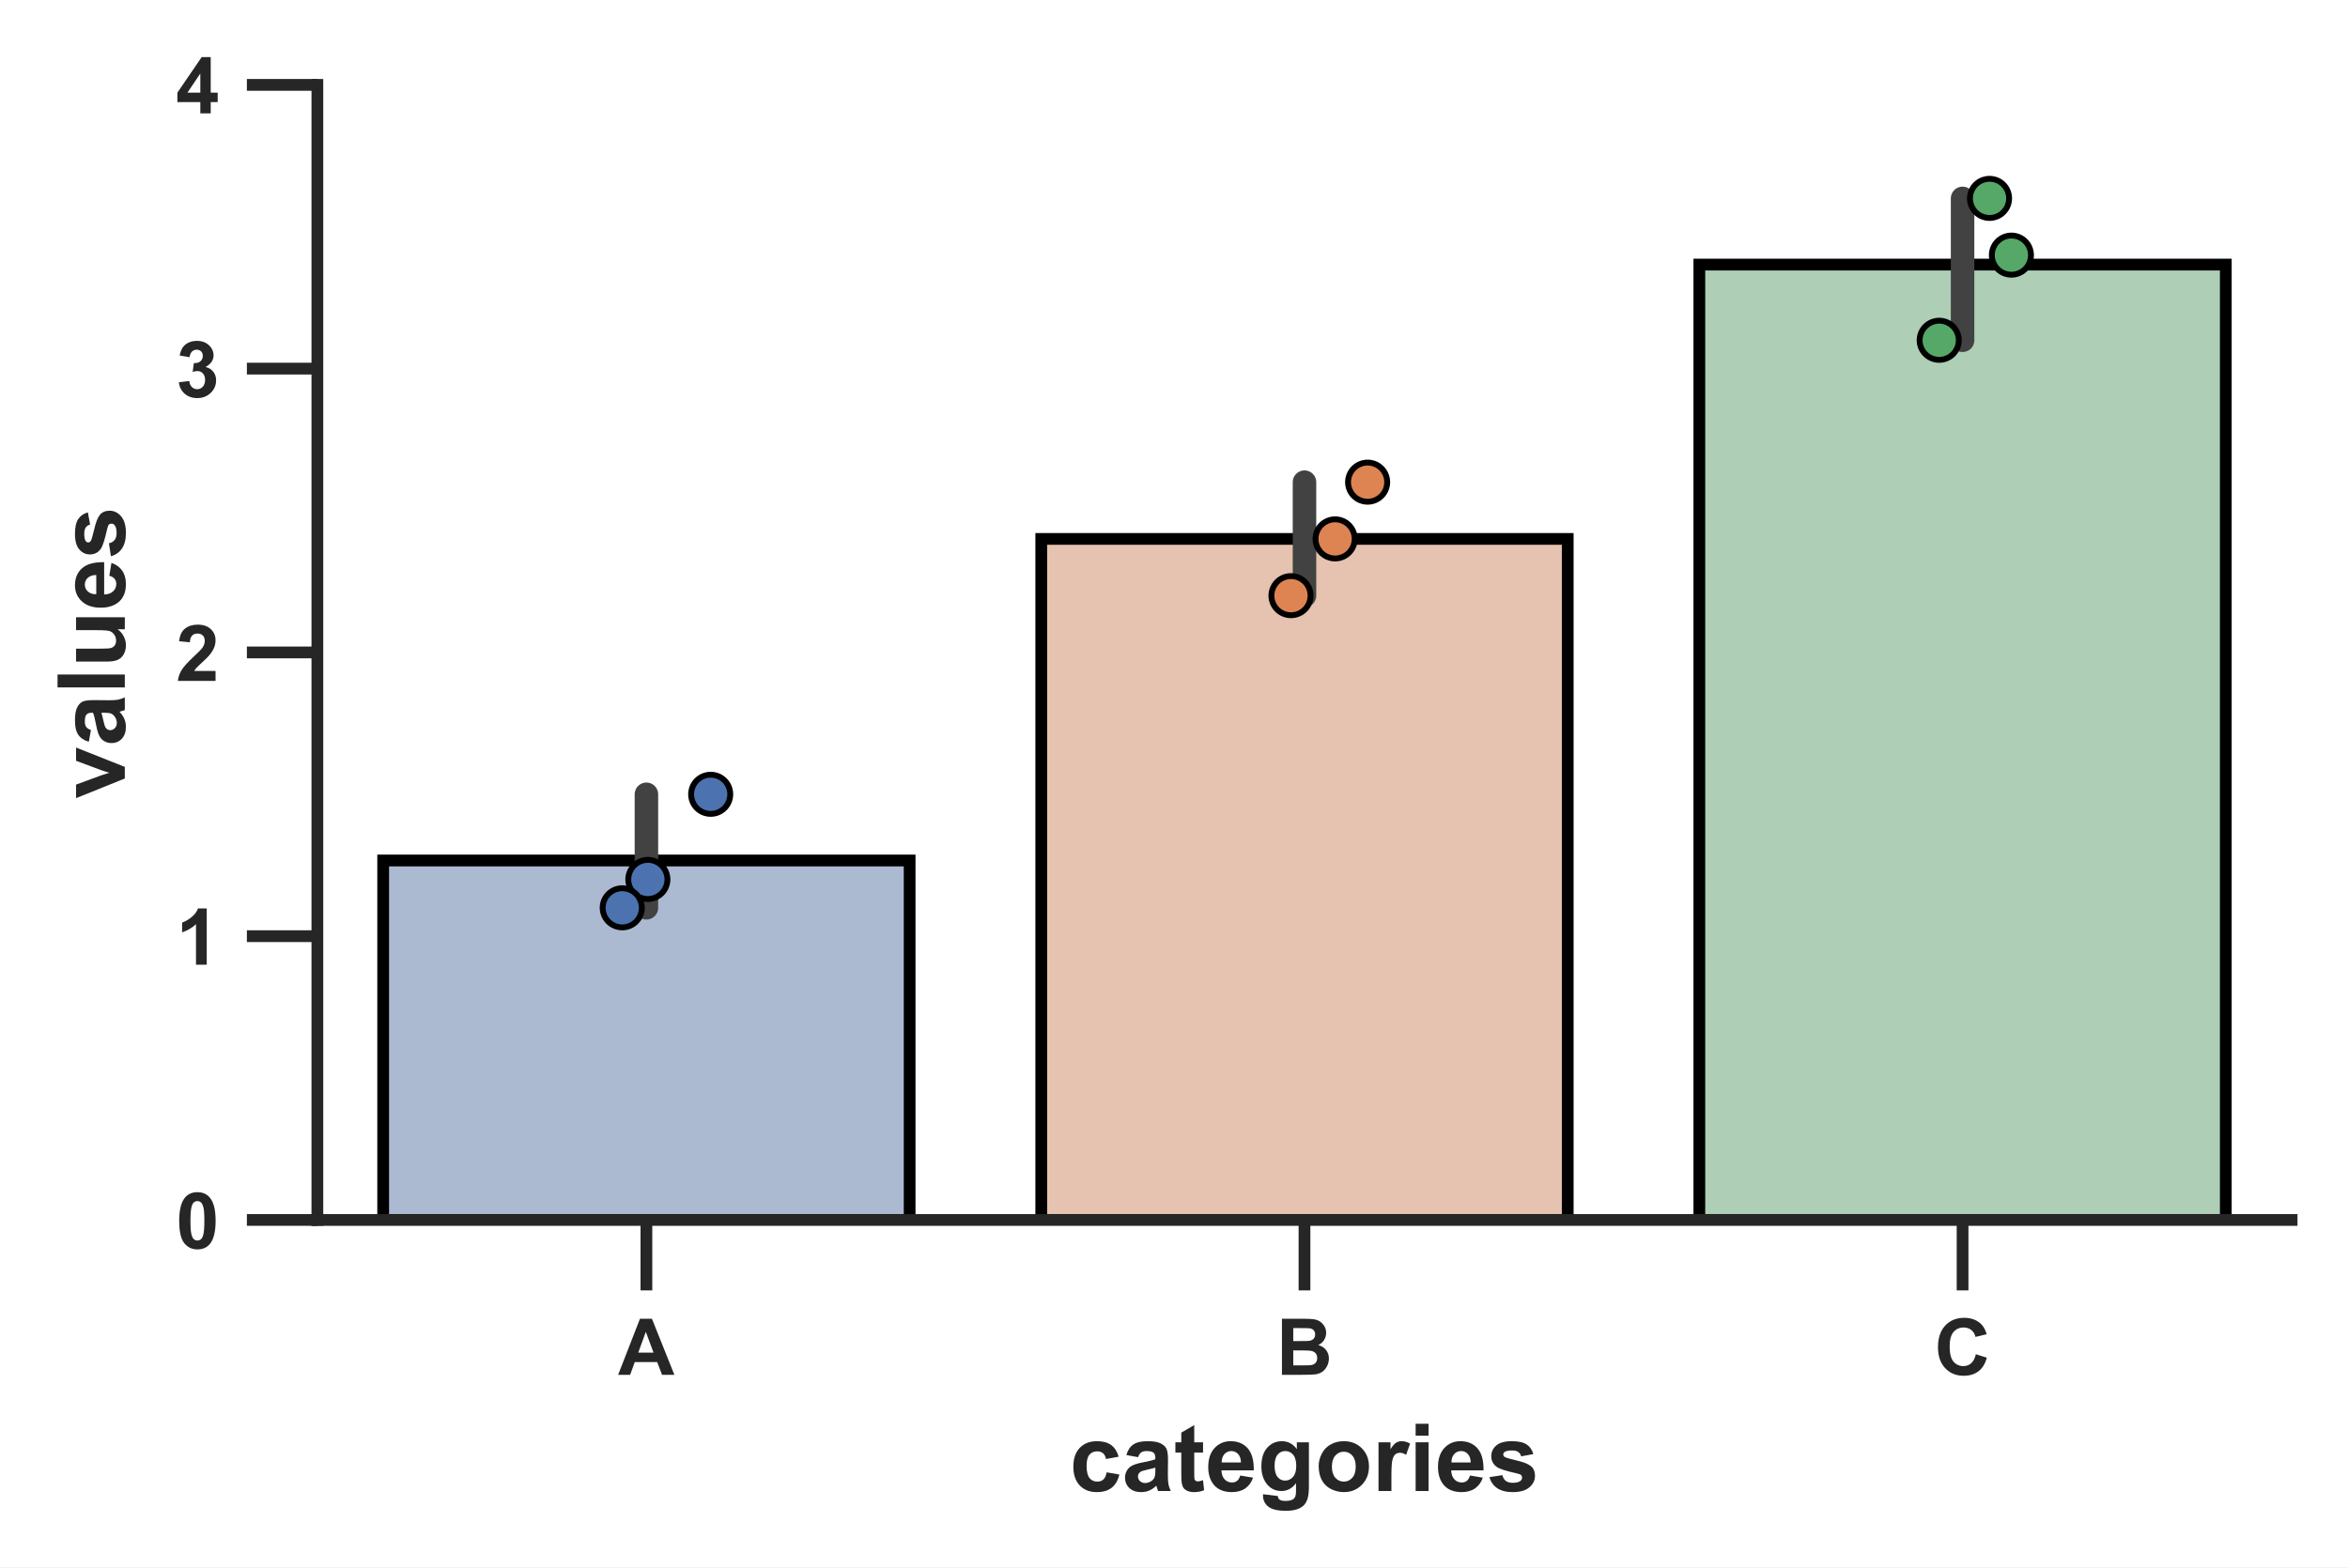
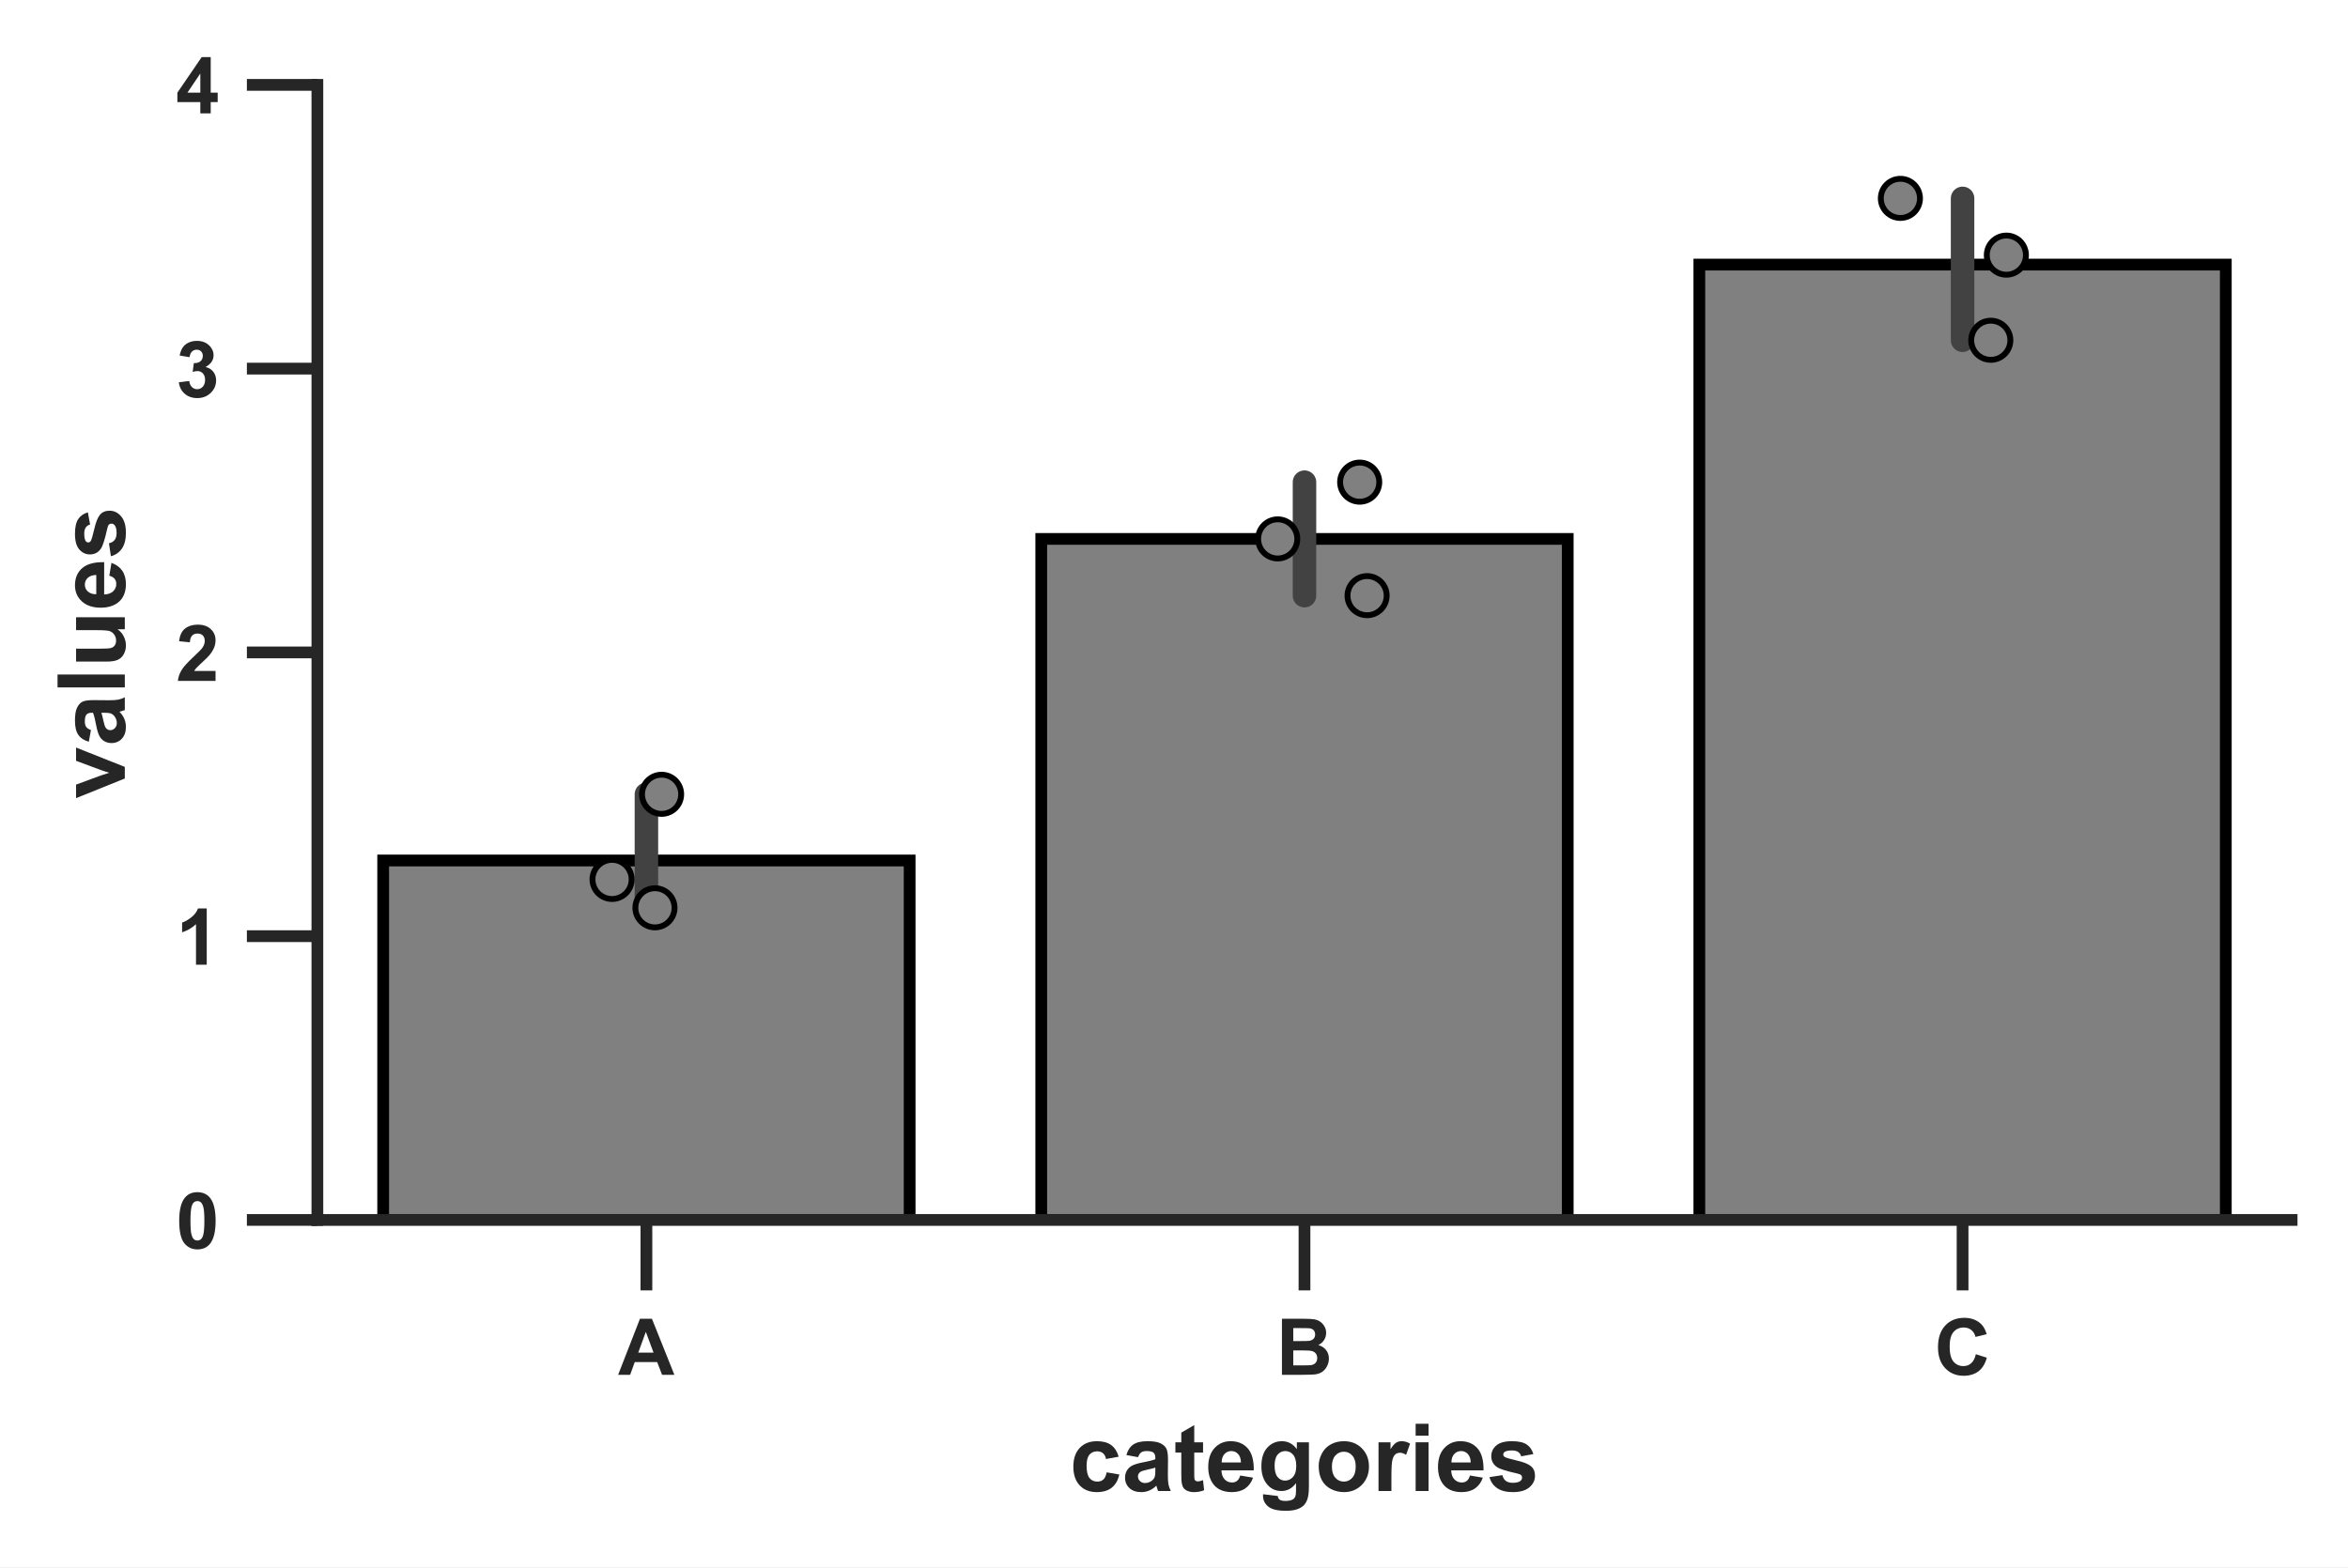
<svg xmlns="http://www.w3.org/2000/svg" xmlns:xlink="http://www.w3.org/1999/xlink" width="299.801pt" height="200.16pt" viewBox="0 0 299.801 200.16" version="1.1">
  <defs>
    <style type="text/css">*{stroke-linejoin: round; stroke-linecap: butt}</style>
  </defs>
  <g id="figure_1">
    <g id="patch_1">
      <path d="M 0 200.16  L 299.801 200.16  L 299.801 0  L 0 0  z " style="fill: #ffffff" />
    </g>
    <g id="axes_1">
      <g id="patch_2">
        <path d="M 40.523 155.814  L 292.601 155.814  L 292.601 10.84  L 40.523 10.84  z " style="fill: #ffffff" />
      </g>
      <g id="matplotlib.axis_1">
        <g id="xtick_1">
          <g id="line2d_1">
            <defs>
-               <path id="me48c3d2723" d="M 0 0  L 0 9  " style="stroke: #262626; stroke-width: 1.5" />
-             </defs>
-             <g>
-               <use xlink:href="#me48c3d2723" x="82.536" y="155.814" style="stroke: #262626; stroke-width: 1.5" />
+               <path id="m3c9818fab5" d="M 0 0  L 0 9  " style="stroke: #262626; stroke-width: 1.5" />
+             </defs>
+             <g>
+               <use xlink:href="#m3c9818fab5" x="82.536" y="155.814" style="stroke: #262626; stroke-width: 1.5" />
            </g>
          </g>
          <g id="text_1">
            <g style="fill: #262626" transform="translate(78.92477 175.5938) scale(0.1 -0.1)">
              <defs>
                <path id="Arial-BoldMT-24" d="M 4597 0  L 3591 0  L 3191 1041  L 1359 1041  L 981 0  L 0 0  L 1784 4581  L 2763 4581  L 4597 0  z M 2894 1813  L 2263 3513  L 1644 1813  L 2894 1813  z " transform="scale(0.015625)" />
              </defs>
              <use xlink:href="#Arial-BoldMT-24" />
            </g>
          </g>
        </g>
        <g id="xtick_2">
          <g id="line2d_2">
            <g>
-               <use xlink:href="#me48c3d2723" x="166.562" y="155.814" style="stroke: #262626; stroke-width: 1.5" />
+               <use xlink:href="#m3c9818fab5" x="166.562" y="155.814" style="stroke: #262626; stroke-width: 1.5" />
            </g>
          </g>
          <g id="text_2">
            <g style="fill: #262626" transform="translate(162.9509 175.5938) scale(0.1 -0.1)">
              <defs>
                <path id="Arial-BoldMT-25" d="M 469 4581  L 2300 4581  Q 2844 4581 3111 4536  Q 3378 4491 3589 4347  Q 3800 4203 3940 3964  Q 4081 3725 4081 3428  Q 4081 3106 3907 2837  Q 3734 2569 3438 2434  Q 3856 2313 4081 2019  Q 4306 1725 4306 1328  Q 4306 1016 4161 720  Q 4016 425 3764 248  Q 3513 72 3144 31  Q 2913 6 2028 0  L 469 0  L 469 4581  z M 1394 3819  L 1394 2759  L 2000 2759  Q 2541 2759 2672 2775  Q 2909 2803 3045 2939  Q 3181 3075 3181 3297  Q 3181 3509 3064 3642  Q 2947 3775 2716 3803  Q 2578 3819 1925 3819  L 1394 3819  z M 1394 1997  L 1394 772  L 2250 772  Q 2750 772 2884 800  Q 3091 838 3220 983  Q 3350 1128 3350 1372  Q 3350 1578 3250 1722  Q 3150 1866 2961 1931  Q 2772 1997 2141 1997  L 1394 1997  z " transform="scale(0.015625)" />
              </defs>
              <use xlink:href="#Arial-BoldMT-25" />
            </g>
          </g>
        </g>
        <g id="xtick_3">
          <g id="line2d_3">
            <g>
-               <use xlink:href="#me48c3d2723" x="250.588" y="155.814" style="stroke: #262626; stroke-width: 1.5" />
+               <use xlink:href="#m3c9818fab5" x="250.588" y="155.814" style="stroke: #262626; stroke-width: 1.5" />
            </g>
          </g>
          <g id="text_3">
            <g style="fill: #262626" transform="translate(246.977 175.5938) scale(0.1 -0.1)">
              <defs>
                <path id="Arial-BoldMT-26" d="M 3397 1684  L 4294 1400  Q 4088 650 3608 286  Q 3128 -78 2391 -78  Q 1478 -78 890 545  Q 303 1169 303 2250  Q 303 3394 893 4026  Q 1484 4659 2447 4659  Q 3288 4659 3813 4163  Q 4125 3869 4281 3319  L 3366 3100  Q 3284 3456 3026 3662  Q 2769 3869 2400 3869  Q 1891 3869 1573 3503  Q 1256 3138 1256 2319  Q 1256 1450 1568 1081  Q 1881 713 2381 713  Q 2750 713 3015 947  Q 3281 1181 3397 1684  z " transform="scale(0.015625)" />
              </defs>
              <use xlink:href="#Arial-BoldMT-26" />
            </g>
          </g>
        </g>
        <g id="text_4">
          <g style="fill: #262626" transform="translate(136.5496 190.4346) scale(0.12 -0.12)">
            <defs>
              <path id="Arial-BoldMT-46" d="M 3353 2338  L 2488 2181  Q 2444 2441 2289 2572  Q 2134 2703 1888 2703  Q 1559 2703 1364 2476  Q 1169 2250 1169 1719  Q 1169 1128 1367 884  Q 1566 641 1900 641  Q 2150 641 2309 783  Q 2469 925 2534 1272  L 3397 1125  Q 3263 531 2881 228  Q 2500 -75 1859 -75  Q 1131 -75 698 384  Q 266 844 266 1656  Q 266 2478 700 2936  Q 1134 3394 1875 3394  Q 2481 3394 2839 3133  Q 3197 2872 3353 2338  z " transform="scale(0.015625)" />
              <path id="Arial-BoldMT-44" d="M 1116 2306  L 319 2450  Q 453 2931 781 3162  Q 1109 3394 1756 3394  Q 2344 3394 2631 3255  Q 2919 3116 3036 2902  Q 3153 2688 3153 2116  L 3144 1091  Q 3144 653 3186 445  Q 3228 238 3344 0  L 2475 0  Q 2441 88 2391 259  Q 2369 338 2359 363  Q 2134 144 1878 34  Q 1622 -75 1331 -75  Q 819 -75 523 203  Q 228 481 228 906  Q 228 1188 362 1408  Q 497 1628 739 1745  Q 981 1863 1438 1950  Q 2053 2066 2291 2166  L 2291 2253  Q 2291 2506 2166 2614  Q 2041 2722 1694 2722  Q 1459 2722 1328 2630  Q 1197 2538 1116 2306  z M 2291 1594  Q 2122 1538 1756 1459  Q 1391 1381 1278 1306  Q 1106 1184 1106 997  Q 1106 813 1243 678  Q 1381 544 1594 544  Q 1831 544 2047 700  Q 2206 819 2256 991  Q 2291 1103 2291 1419  L 2291 1594  z " transform="scale(0.015625)" />
              <path id="Arial-BoldMT-57" d="M 1981 3319  L 1981 2619  L 1381 2619  L 1381 1281  Q 1381 875 1398 808  Q 1416 741 1477 697  Q 1538 653 1625 653  Q 1747 653 1978 738  L 2053 56  Q 1747 -75 1359 -75  Q 1122 -75 931 4  Q 741 84 652 211  Q 563 338 528 553  Q 500 706 500 1172  L 500 2619  L 97 2619  L 97 3319  L 500 3319  L 500 3978  L 1381 4491  L 1381 3319  L 1981 3319  z " transform="scale(0.015625)" />
              <path id="Arial-BoldMT-48" d="M 2381 1056  L 3256 909  Q 3088 428 2723 176  Q 2359 -75 1813 -75  Q 947 -75 531 491  Q 203 944 203 1634  Q 203 2459 634 2926  Q 1066 3394 1725 3394  Q 2466 3394 2894 2905  Q 3322 2416 3303 1406  L 1103 1406  Q 1113 1016 1316 798  Q 1519 581 1822 581  Q 2028 581 2168 693  Q 2309 806 2381 1056  z M 2431 1944  Q 2422 2325 2234 2523  Q 2047 2722 1778 2722  Q 1491 2722 1303 2513  Q 1116 2303 1119 1944  L 2431 1944  z " transform="scale(0.015625)" />
              <path id="Arial-BoldMT-4a" d="M 378 -219  L 1381 -341  Q 1406 -516 1497 -581  Q 1622 -675 1891 -675  Q 2234 -675 2406 -572  Q 2522 -503 2581 -350  Q 2622 -241 2622 53  L 2622 538  Q 2228 0 1628 0  Q 959 0 569 566  Q 263 1013 263 1678  Q 263 2513 664 2953  Q 1066 3394 1663 3394  Q 2278 3394 2678 2853  L 2678 3319  L 3500 3319  L 3500 341  Q 3500 -247 3403 -537  Q 3306 -828 3131 -993  Q 2956 -1159 2664 -1253  Q 2372 -1347 1925 -1347  Q 1081 -1347 728 -1058  Q 375 -769 375 -325  Q 375 -281 378 -219  z M 1163 1728  Q 1163 1200 1367 954  Q 1572 709 1872 709  Q 2194 709 2416 961  Q 2638 1213 2638 1706  Q 2638 2222 2425 2472  Q 2213 2722 1888 2722  Q 1572 2722 1367 2476  Q 1163 2231 1163 1728  z " transform="scale(0.015625)" />
              <path id="Arial-BoldMT-52" d="M 256 1706  Q 256 2144 472 2553  Q 688 2963 1083 3178  Q 1478 3394 1966 3394  Q 2719 3394 3200 2905  Q 3681 2416 3681 1669  Q 3681 916 3195 420  Q 2709 -75 1972 -75  Q 1516 -75 1102 131  Q 688 338 472 736  Q 256 1134 256 1706  z M 1156 1659  Q 1156 1166 1390 903  Q 1625 641 1969 641  Q 2313 641 2545 903  Q 2778 1166 2778 1666  Q 2778 2153 2545 2415  Q 2313 2678 1969 2678  Q 1625 2678 1390 2415  Q 1156 2153 1156 1659  z " transform="scale(0.015625)" />
              <path id="Arial-BoldMT-55" d="M 1300 0  L 422 0  L 422 3319  L 1238 3319  L 1238 2847  Q 1447 3181 1614 3287  Q 1781 3394 1994 3394  Q 2294 3394 2572 3228  L 2300 2463  Q 2078 2606 1888 2606  Q 1703 2606 1575 2504  Q 1447 2403 1373 2137  Q 1300 1872 1300 1025  L 1300 0  z " transform="scale(0.015625)" />
              <path id="Arial-BoldMT-4c" d="M 459 3769  L 459 4581  L 1338 4581  L 1338 3769  L 459 3769  z M 459 0  L 459 3319  L 1338 3319  L 1338 0  L 459 0  z " transform="scale(0.015625)" />
              <path id="Arial-BoldMT-56" d="M 150 947  L 1031 1081  Q 1088 825 1259 692  Q 1431 559 1741 559  Q 2081 559 2253 684  Q 2369 772 2369 919  Q 2369 1019 2306 1084  Q 2241 1147 2013 1200  Q 950 1434 666 1628  Q 272 1897 272 2375  Q 272 2806 612 3100  Q 953 3394 1669 3394  Q 2350 3394 2681 3172  Q 3013 2950 3138 2516  L 2309 2363  Q 2256 2556 2107 2659  Q 1959 2763 1684 2763  Q 1338 2763 1188 2666  Q 1088 2597 1088 2488  Q 1088 2394 1175 2328  Q 1294 2241 1995 2081  Q 2697 1922 2975 1691  Q 3250 1456 3250 1038  Q 3250 581 2869 253  Q 2488 -75 1741 -75  Q 1063 -75 667 200  Q 272 475 150 947  z " transform="scale(0.015625)" />
            </defs>
            <use xlink:href="#Arial-BoldMT-46" />
            <use xlink:href="#Arial-BoldMT-44" transform="translate(55.60938 0)" />
            <use xlink:href="#Arial-BoldMT-57" transform="translate(111.2188 0)" />
            <use xlink:href="#Arial-BoldMT-48" transform="translate(144.5156 0)" />
            <use xlink:href="#Arial-BoldMT-4a" transform="translate(200.125 0)" />
            <use xlink:href="#Arial-BoldMT-52" transform="translate(261.2031 0)" />
            <use xlink:href="#Arial-BoldMT-55" transform="translate(322.2812 0)" />
            <use xlink:href="#Arial-BoldMT-4c" transform="translate(361.2031 0)" />
            <use xlink:href="#Arial-BoldMT-48" transform="translate(388.9844 0)" />
            <use xlink:href="#Arial-BoldMT-56" transform="translate(444.5938 0)" />
          </g>
        </g>
      </g>
      <g id="matplotlib.axis_2">
        <g id="ytick_1">
          <g id="line2d_4">
            <defs>
-               <path id="m2c0b001995" d="M 0 0  L -9 0  " style="stroke: #262626; stroke-width: 1.5" />
-             </defs>
-             <g>
-               <use xlink:href="#m2c0b001995" x="40.523" y="155.814" style="stroke: #262626; stroke-width: 1.5" />
+               <path id="maef9ebc484" d="M 0 0  L -9 0  " style="stroke: #262626; stroke-width: 1.5" />
+             </defs>
+             <g>
+               <use xlink:href="#maef9ebc484" x="40.523" y="155.814" style="stroke: #262626; stroke-width: 1.5" />
            </g>
          </g>
          <g id="text_5">
            <g style="fill: #262626" transform="translate(22.46172 159.4537) scale(0.1 -0.1)">
              <defs>
                <path id="Arial-BoldMT-13" d="M 1756 4600  Q 2422 4600 2797 4125  Q 3244 3563 3244 2259  Q 3244 959 2794 391  Q 2422 -78 1756 -78  Q 1088 -78 678 436  Q 269 950 269 2269  Q 269 3563 719 4131  Q 1091 4600 1756 4600  z M 1756 3872  Q 1597 3872 1472 3770  Q 1347 3669 1278 3406  Q 1188 3066 1188 2259  Q 1188 1453 1269 1151  Q 1350 850 1473 750  Q 1597 650 1756 650  Q 1916 650 2041 751  Q 2166 853 2234 1116  Q 2325 1453 2325 2259  Q 2325 3066 2244 3367  Q 2163 3669 2039 3770  Q 1916 3872 1756 3872  z " transform="scale(0.015625)" />
              </defs>
              <use xlink:href="#Arial-BoldMT-13" />
            </g>
          </g>
        </g>
        <g id="ytick_2">
          <g id="line2d_5">
            <g>
-               <use xlink:href="#m2c0b001995" x="40.523" y="119.57" style="stroke: #262626; stroke-width: 1.5" />
+               <use xlink:href="#maef9ebc484" x="40.523" y="119.57" style="stroke: #262626; stroke-width: 1.5" />
            </g>
          </g>
          <g id="text_6">
            <g style="fill: #262626" transform="translate(22.46172 123.2103) scale(0.1 -0.1)">
              <defs>
                <path id="Arial-BoldMT-14" d="M 2519 0  L 1641 0  L 1641 3309  Q 1159 2859 506 2644  L 506 3441  Q 850 3553 1253 3867  Q 1656 4181 1806 4600  L 2519 4600  L 2519 0  z " transform="scale(0.015625)" />
              </defs>
              <use xlink:href="#Arial-BoldMT-14" />
            </g>
          </g>
        </g>
        <g id="ytick_3">
          <g id="line2d_6">
            <g>
-               <use xlink:href="#m2c0b001995" x="40.523" y="83.327" style="stroke: #262626; stroke-width: 1.5" />
+               <use xlink:href="#maef9ebc484" x="40.523" y="83.327" style="stroke: #262626; stroke-width: 1.5" />
            </g>
          </g>
          <g id="text_7">
            <g style="fill: #262626" transform="translate(22.46172 86.96696) scale(0.1 -0.1)">
              <defs>
                <path id="Arial-BoldMT-15" d="M 3238 816  L 3238 0  L 159 0  Q 209 463 459 877  Q 709 1291 1447 1975  Q 2041 2528 2175 2725  Q 2356 2997 2356 3263  Q 2356 3556 2198 3714  Q 2041 3872 1763 3872  Q 1488 3872 1325 3706  Q 1163 3541 1138 3156  L 263 3244  Q 341 3969 753 4284  Q 1166 4600 1784 4600  Q 2463 4600 2850 4234  Q 3238 3869 3238 3325  Q 3238 3016 3127 2736  Q 3016 2456 2775 2150  Q 2616 1947 2200 1565  Q 1784 1184 1673 1059  Q 1563 934 1494 816  L 3238 816  z " transform="scale(0.015625)" />
              </defs>
              <use xlink:href="#Arial-BoldMT-15" />
            </g>
          </g>
        </g>
        <g id="ytick_4">
          <g id="line2d_7">
            <g>
-               <use xlink:href="#m2c0b001995" x="40.523" y="47.083" style="stroke: #262626; stroke-width: 1.5" />
+               <use xlink:href="#maef9ebc484" x="40.523" y="47.083" style="stroke: #262626; stroke-width: 1.5" />
            </g>
          </g>
          <g id="text_8">
            <g style="fill: #262626" transform="translate(22.46172 50.72362) scale(0.1 -0.1)">
              <defs>
                <path id="Arial-BoldMT-16" d="M 241 1216  L 1091 1319  Q 1131 994 1309 822  Q 1488 650 1741 650  Q 2013 650 2198 856  Q 2384 1063 2384 1413  Q 2384 1744 2206 1937  Q 2028 2131 1772 2131  Q 1603 2131 1369 2066  L 1466 2781  Q 1822 2772 2009 2936  Q 2197 3100 2197 3372  Q 2197 3603 2059 3740  Q 1922 3878 1694 3878  Q 1469 3878 1309 3722  Q 1150 3566 1116 3266  L 306 3403  Q 391 3819 561 4067  Q 731 4316 1036 4458  Q 1341 4600 1719 4600  Q 2366 4600 2756 4188  Q 3078 3850 3078 3425  Q 3078 2822 2419 2463  Q 2813 2378 3048 2084  Q 3284 1791 3284 1375  Q 3284 772 2843 347  Q 2403 -78 1747 -78  Q 1125 -78 715 280  Q 306 638 241 1216  z " transform="scale(0.015625)" />
              </defs>
              <use xlink:href="#Arial-BoldMT-16" />
            </g>
          </g>
        </g>
        <g id="ytick_5">
          <g id="line2d_8">
            <g>
-               <use xlink:href="#m2c0b001995" x="40.523" y="10.84" style="stroke: #262626; stroke-width: 1.5" />
+               <use xlink:href="#maef9ebc484" x="40.523" y="10.84" style="stroke: #262626; stroke-width: 1.5" />
            </g>
          </g>
          <g id="text_9">
            <g style="fill: #262626" transform="translate(22.46172 14.48027) scale(0.1 -0.1)">
              <defs>
                <path id="Arial-BoldMT-17" d="M 1994 0  L 1994 922  L 119 922  L 119 1691  L 2106 4600  L 2844 4600  L 2844 1694  L 3413 1694  L 3413 922  L 2844 922  L 2844 0  L 1994 0  z M 1994 1694  L 1994 3259  L 941 1694  L 1994 1694  z " transform="scale(0.015625)" />
              </defs>
              <use xlink:href="#Arial-BoldMT-17" />
            </g>
          </g>
        </g>
        <g id="text_10">
          <g style="fill: #262626" transform="translate(15.93633 102.0046) rotate(-90) scale(0.12 -0.12)">
            <defs>
              <path id="Arial-BoldMT-59" d="M 1372 0  L 34 3319  L 956 3319  L 1581 1625  L 1763 1059  Q 1834 1275 1853 1344  Q 1897 1484 1947 1625  L 2578 3319  L 3481 3319  L 2163 0  L 1372 0  z " transform="scale(0.015625)" />
              <path id="Arial-BoldMT-4f" d="M 459 0  L 459 4581  L 1338 4581  L 1338 0  L 459 0  z " transform="scale(0.015625)" />
              <path id="Arial-BoldMT-58" d="M 2644 0  L 2644 497  Q 2463 231 2167 78  Q 1872 -75 1544 -75  Q 1209 -75 943 72  Q 678 219 559 484  Q 441 750 441 1219  L 441 3319  L 1319 3319  L 1319 1794  Q 1319 1094 1367 936  Q 1416 778 1544 686  Q 1672 594 1869 594  Q 2094 594 2272 717  Q 2450 841 2515 1023  Q 2581 1206 2581 1919  L 2581 3319  L 3459 3319  L 3459 0  L 2644 0  z " transform="scale(0.015625)" />
            </defs>
            <use xlink:href="#Arial-BoldMT-59" />
            <use xlink:href="#Arial-BoldMT-44" transform="translate(55.60938 0)" />
            <use xlink:href="#Arial-BoldMT-4f" transform="translate(111.2188 0)" />
            <use xlink:href="#Arial-BoldMT-58" transform="translate(139 0)" />
            <use xlink:href="#Arial-BoldMT-48" transform="translate(200.0781 0)" />
            <use xlink:href="#Arial-BoldMT-56" transform="translate(255.6875 0)" />
          </g>
        </g>
      </g>
      <g id="patch_3">
-         <path d="M 48.925 155.814  L 116.146 155.814  L 116.146 109.905  L 48.925 109.905  z " clip-path="url(#pf408900fa4)" style="fill: #5875a4; fill-opacity: 0.5; stroke: #000000; stroke-width: 1.5; stroke-linejoin: miter" />
+         <path d="M 48.925 155.814  L 116.146 155.814  L 116.146 109.905  L 48.925 109.905  z " clip-path="url(#p06ae94c7d9)" style="fill: #808080; stroke: #000000; stroke-width: 1.5; stroke-linejoin: miter" />
      </g>
      <g id="patch_4">
-         <path d="M 132.951 155.814  L 200.172 155.814  L 200.172 68.829  L 132.951 68.829  z " clip-path="url(#pf408900fa4)" style="fill: #cc8963; fill-opacity: 0.5; stroke: #000000; stroke-width: 1.5; stroke-linejoin: miter" />
+         <path d="M 132.951 155.814  L 200.172 155.814  L 200.172 68.829  L 132.951 68.829  z " clip-path="url(#p06ae94c7d9)" style="fill: #808080; stroke: #000000; stroke-width: 1.5; stroke-linejoin: miter" />
      </g>
      <g id="patch_5">
-         <path d="M 216.977 155.814  L 284.198 155.814  L 284.198 33.794  L 216.977 33.794  z " clip-path="url(#pf408900fa4)" style="fill: #5f9e6e; fill-opacity: 0.5; stroke: #000000; stroke-width: 1.5; stroke-linejoin: miter" />
+         <path d="M 216.977 155.814  L 284.198 155.814  L 284.198 33.794  L 216.977 33.794  z " clip-path="url(#p06ae94c7d9)" style="fill: #808080; stroke: #000000; stroke-width: 1.5; stroke-linejoin: miter" />
      </g>
      <g id="line2d_9">
-         <path d="M 82.536 115.946  L 82.536 101.448  " clip-path="url(#pf408900fa4)" style="fill: none; stroke: #424242; stroke-width: 3; stroke-linecap: round" />
+         <path d="M 82.536 115.946  L 82.536 101.448  " clip-path="url(#p06ae94c7d9)" style="fill: none; stroke: #424242; stroke-width: 3; stroke-linecap: round" />
      </g>
      <g id="line2d_10">
-         <path d="M 166.562 76.078  L 166.562 61.581  " clip-path="url(#pf408900fa4)" style="fill: none; stroke: #424242; stroke-width: 3; stroke-linecap: round" />
+         <path d="M 166.562 76.078  L 166.562 61.581  " clip-path="url(#p06ae94c7d9)" style="fill: none; stroke: #424242; stroke-width: 3; stroke-linecap: round" />
      </g>
      <g id="line2d_11">
-         <path d="M 250.588 43.459  L 250.588 25.337  " clip-path="url(#pf408900fa4)" style="fill: none; stroke: #424242; stroke-width: 3; stroke-linecap: round" />
+         <path d="M 250.588 43.459  L 250.588 25.337  " clip-path="url(#p06ae94c7d9)" style="fill: none; stroke: #424242; stroke-width: 3; stroke-linecap: round" />
      </g>
      <g id="patch_6">
        <path d="M 40.523 155.814  L 40.523 10.84  " style="fill: none; stroke: #262626; stroke-width: 1.5; stroke-linejoin: miter; stroke-linecap: square" />
      </g>
      <g id="patch_7">
        <path d="M 40.523 155.814  L 292.601 155.814  " style="fill: none; stroke: #262626; stroke-width: 1.5; stroke-linejoin: miter; stroke-linecap: square" />
      </g>
      <g id="PathCollection_1">
        <defs>
-           <path id="C0_0_08212e448c" d="M 0 2.5  C 0.663 2.5 1.299 2.237 1.768 1.768  C 2.237 1.299 2.5 0.663 2.5 -0  C 2.5 -0.663 2.237 -1.299 1.768 -1.768  C 1.299 -2.237 0.663 -2.5 0 -2.5  C -0.663 -2.5 -1.299 -2.237 -1.768 -1.768  C -2.237 -1.299 -2.5 -0.663 -2.5 0  C -2.5 0.663 -2.237 1.299 -1.768 1.768  C -1.299 2.237 -0.663 2.5 0 2.5  z " />
+           <path id="m41f67f2cc4" d="M 0 2.5  C 0.663 2.5 1.299 2.237 1.768 1.768  C 2.237 1.299 2.5 0.663 2.5 0  C 2.5 -0.663 2.237 -1.299 1.768 -1.768  C 1.299 -2.237 0.663 -2.5 0 -2.5  C -0.663 -2.5 -1.299 -2.237 -1.768 -1.768  C -2.237 -1.299 -2.5 -0.663 -2.5 0  C -2.5 0.663 -2.237 1.299 -1.768 1.768  C -1.299 2.237 -0.663 2.5 0 2.5  z " style="stroke: #000000; stroke-width: 0.75" />
        </defs>
-         <g clip-path="url(#pf408900fa4)">
-           <use xlink:href="#C0_0_08212e448c" x="82.722" y="112.322" style="fill: #4c72b0; stroke: #000000; stroke-width: 0.75" />
-         </g>
-         <g clip-path="url(#pf408900fa4)">
-           <use xlink:href="#C0_0_08212e448c" x="90.743" y="101.448" style="fill: #4c72b0; stroke: #000000; stroke-width: 0.75" />
-         </g>
-         <g clip-path="url(#pf408900fa4)">
-           <use xlink:href="#C0_0_08212e448c" x="79.451" y="115.946" style="fill: #4c72b0; stroke: #000000; stroke-width: 0.75" />
+         <g clip-path="url(#p06ae94c7d9)">
+           <use xlink:href="#m41f67f2cc4" x="78.151" y="112.322" style="fill: #808080; stroke: #000000; stroke-width: 0.75" />
+           <use xlink:href="#m41f67f2cc4" x="84.475" y="101.448" style="fill: #808080; stroke: #000000; stroke-width: 0.75" />
+           <use xlink:href="#m41f67f2cc4" x="83.628" y="115.946" style="fill: #808080; stroke: #000000; stroke-width: 0.75" />
        </g>
      </g>
      <g id="PathCollection_2">
-         <defs>
-           <path id="C1_0_a02d855293" d="M 0 2.5  C 0.663 2.5 1.299 2.237 1.768 1.768  C 2.237 1.299 2.5 0.663 2.5 -0  C 2.5 -0.663 2.237 -1.299 1.768 -1.768  C 1.299 -2.237 0.663 -2.5 0 -2.5  C -0.663 -2.5 -1.299 -2.237 -1.768 -1.768  C -2.237 -1.299 -2.5 -0.663 -2.5 0  C -2.5 0.663 -2.237 1.299 -1.768 1.768  C -1.299 2.237 -0.663 2.5 0 2.5  z " />
-         </defs>
-         <g clip-path="url(#pf408900fa4)">
-           <use xlink:href="#C1_0_a02d855293" x="170.472" y="68.829" style="fill: #dd8452; stroke: #000000; stroke-width: 0.75" />
-         </g>
-         <g clip-path="url(#pf408900fa4)">
-           <use xlink:href="#C1_0_a02d855293" x="174.623" y="61.581" style="fill: #dd8452; stroke: #000000; stroke-width: 0.75" />
-         </g>
-         <g clip-path="url(#pf408900fa4)">
-           <use xlink:href="#C1_0_a02d855293" x="164.839" y="76.078" style="fill: #dd8452; stroke: #000000; stroke-width: 0.75" />
+         <g clip-path="url(#p06ae94c7d9)">
+           <use xlink:href="#m41f67f2cc4" x="163.144" y="68.829" style="fill: #808080; stroke: #000000; stroke-width: 0.75" />
+           <use xlink:href="#m41f67f2cc4" x="173.61" y="61.581" style="fill: #808080; stroke: #000000; stroke-width: 0.75" />
+           <use xlink:href="#m41f67f2cc4" x="174.555" y="76.078" style="fill: #808080; stroke: #000000; stroke-width: 0.75" />
        </g>
      </g>
      <g id="PathCollection_3">
-         <defs>
-           <path id="C2_0_b15affa247" d="M 0 2.5  C 0.663 2.5 1.299 2.237 1.768 1.768  C 2.237 1.299 2.5 0.663 2.5 -0  C 2.5 -0.663 2.237 -1.299 1.768 -1.768  C 1.299 -2.237 0.663 -2.5 0 -2.5  C -0.663 -2.5 -1.299 -2.237 -1.768 -1.768  C -2.237 -1.299 -2.5 -0.663 -2.5 0  C -2.5 0.663 -2.237 1.299 -1.768 1.768  C -1.299 2.237 -0.663 2.5 0 2.5  z " />
-         </defs>
-         <g clip-path="url(#pf408900fa4)">
-           <use xlink:href="#C2_0_b15affa247" x="256.823" y="32.586" style="fill: #55a868; stroke: #000000; stroke-width: 0.75" />
-         </g>
-         <g clip-path="url(#pf408900fa4)">
-           <use xlink:href="#C2_0_b15affa247" x="254.031" y="25.337" style="fill: #55a868; stroke: #000000; stroke-width: 0.75" />
-         </g>
-         <g clip-path="url(#pf408900fa4)">
-           <use xlink:href="#C2_0_b15affa247" x="247.606" y="43.459" style="fill: #55a868; stroke: #000000; stroke-width: 0.75" />
+         <g clip-path="url(#p06ae94c7d9)">
+           <use xlink:href="#m41f67f2cc4" x="256.18" y="32.586" style="fill: #808080; stroke: #000000; stroke-width: 0.75" />
+           <use xlink:href="#m41f67f2cc4" x="242.65" y="25.337" style="fill: #808080; stroke: #000000; stroke-width: 0.75" />
+           <use xlink:href="#m41f67f2cc4" x="254.192" y="43.459" style="fill: #808080; stroke: #000000; stroke-width: 0.75" />
        </g>
      </g>
    </g>
  </g>
  <defs>
-     <clipPath id="pf408900fa4">
+     <clipPath id="p06ae94c7d9">
      <rect x="40.523" y="10.84" width="252.078" height="144.973" />
    </clipPath>
  </defs>
</svg>
